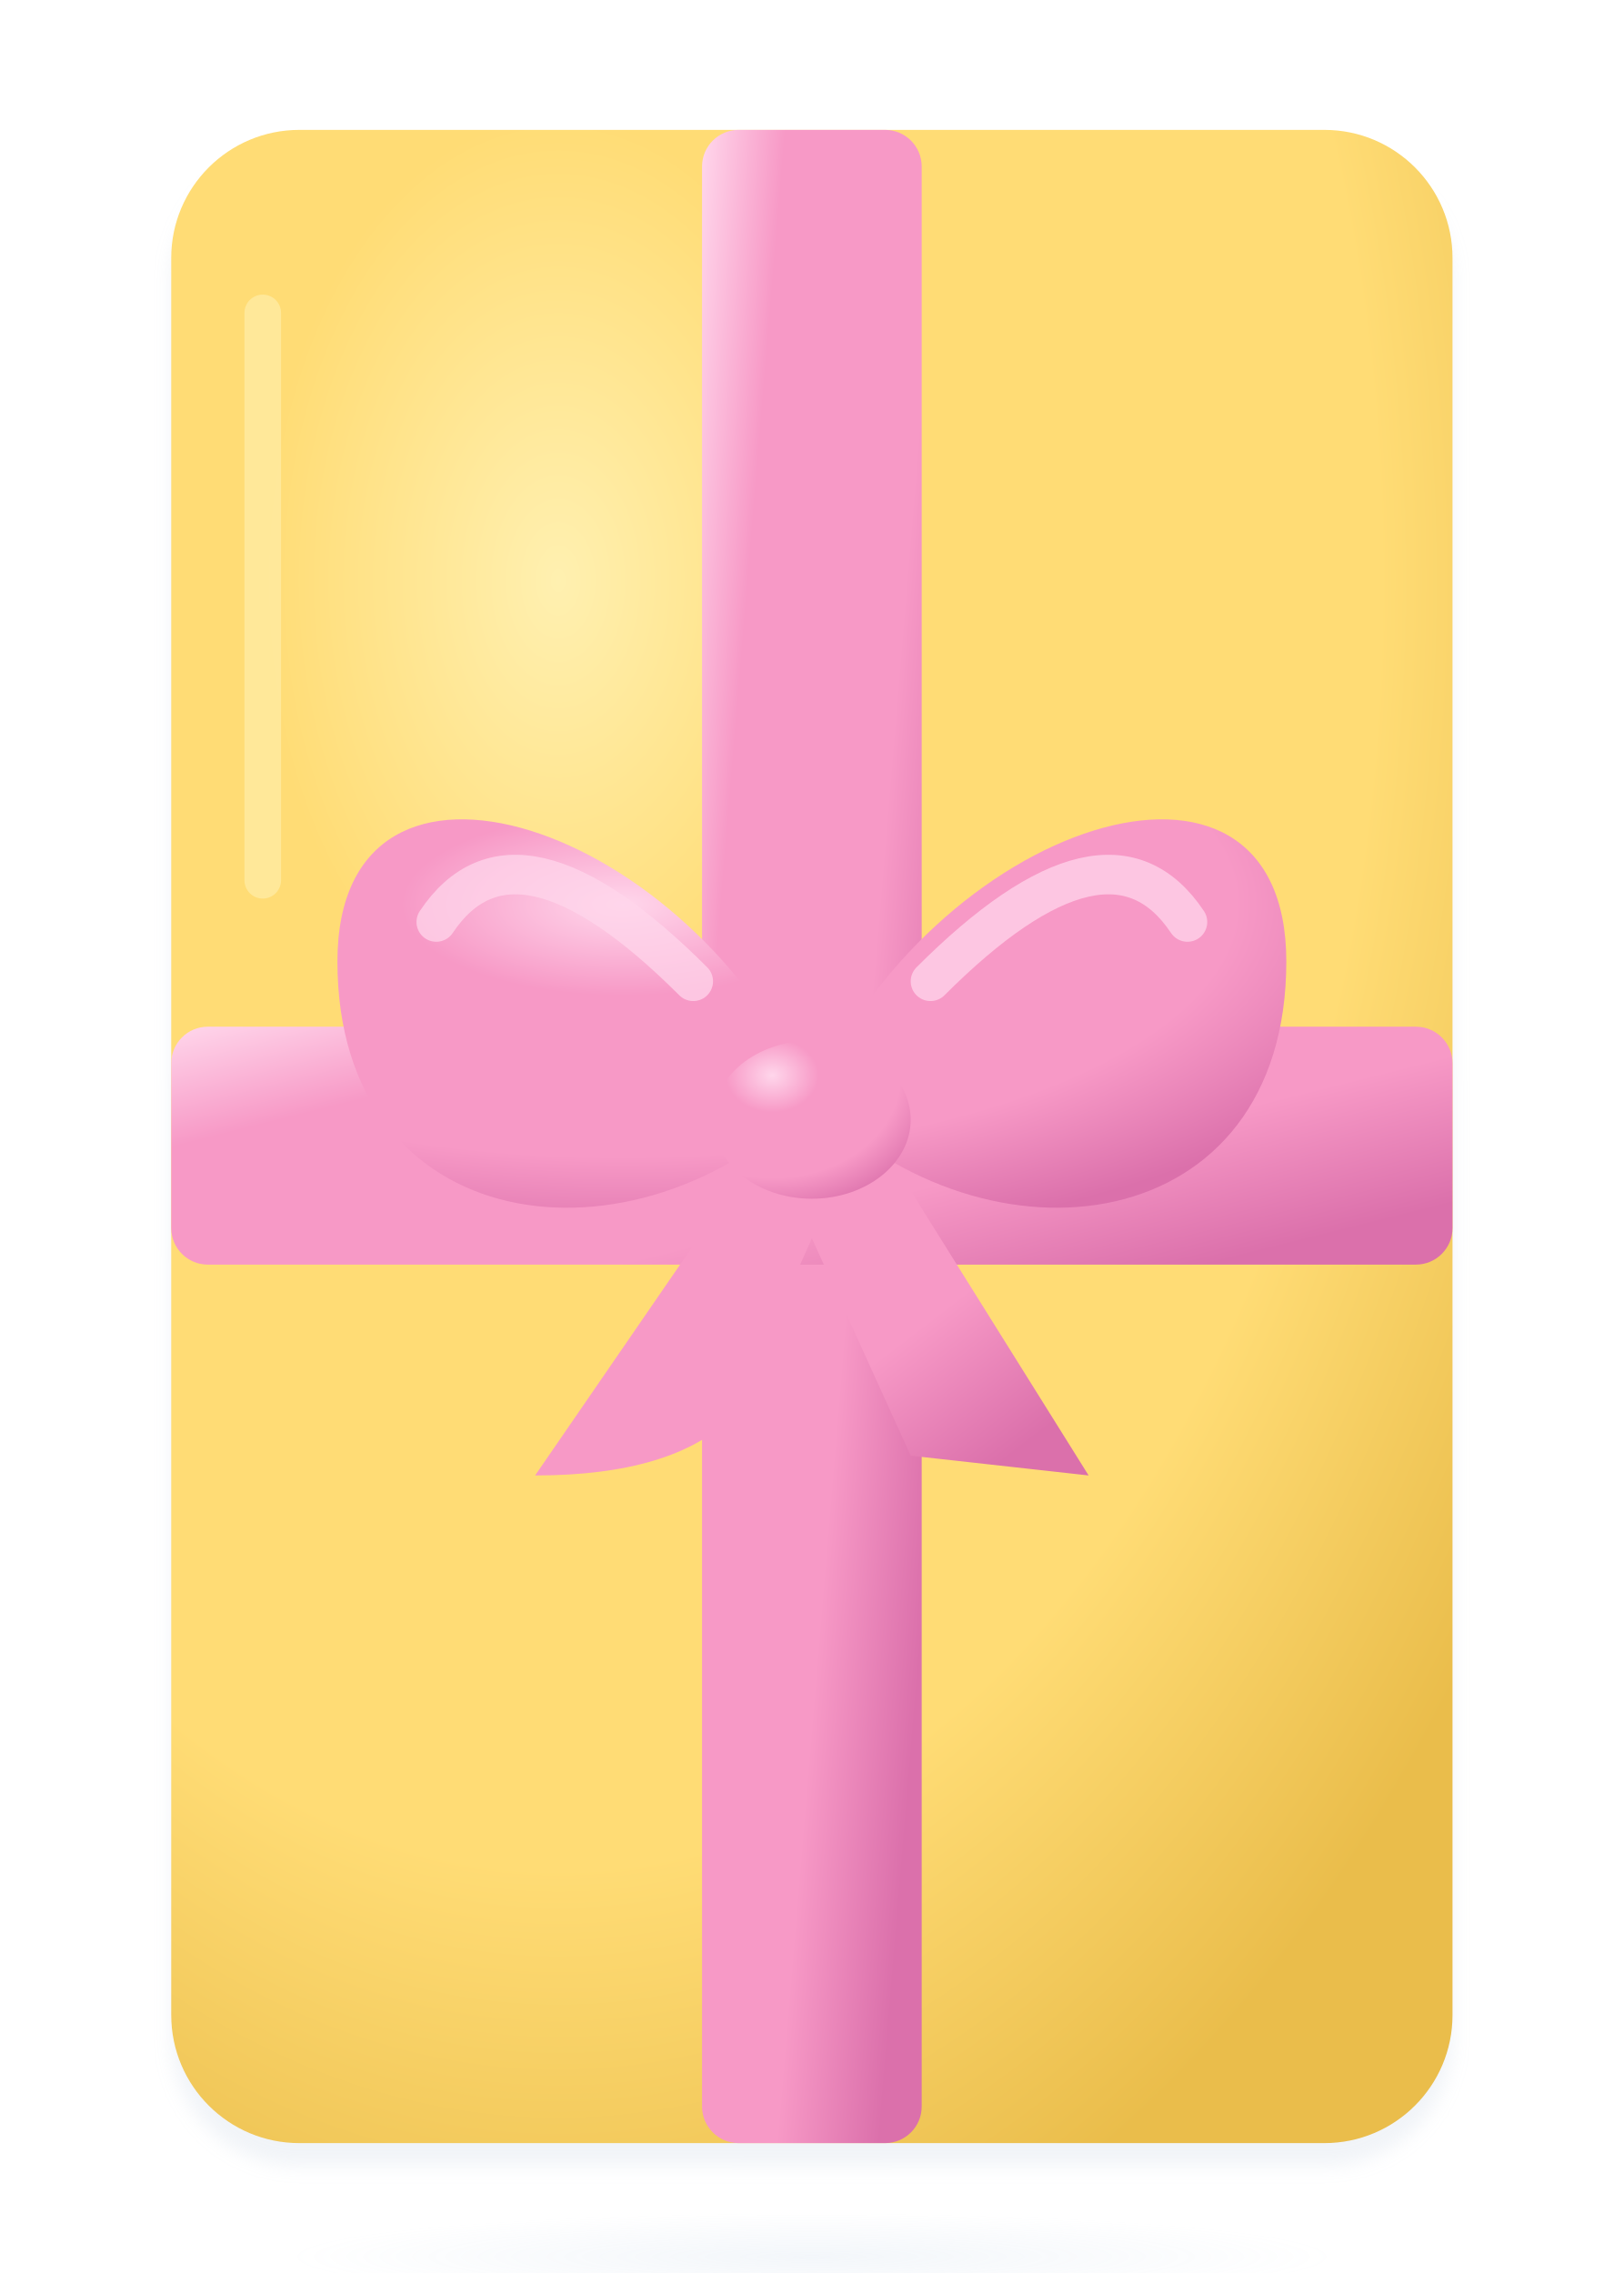
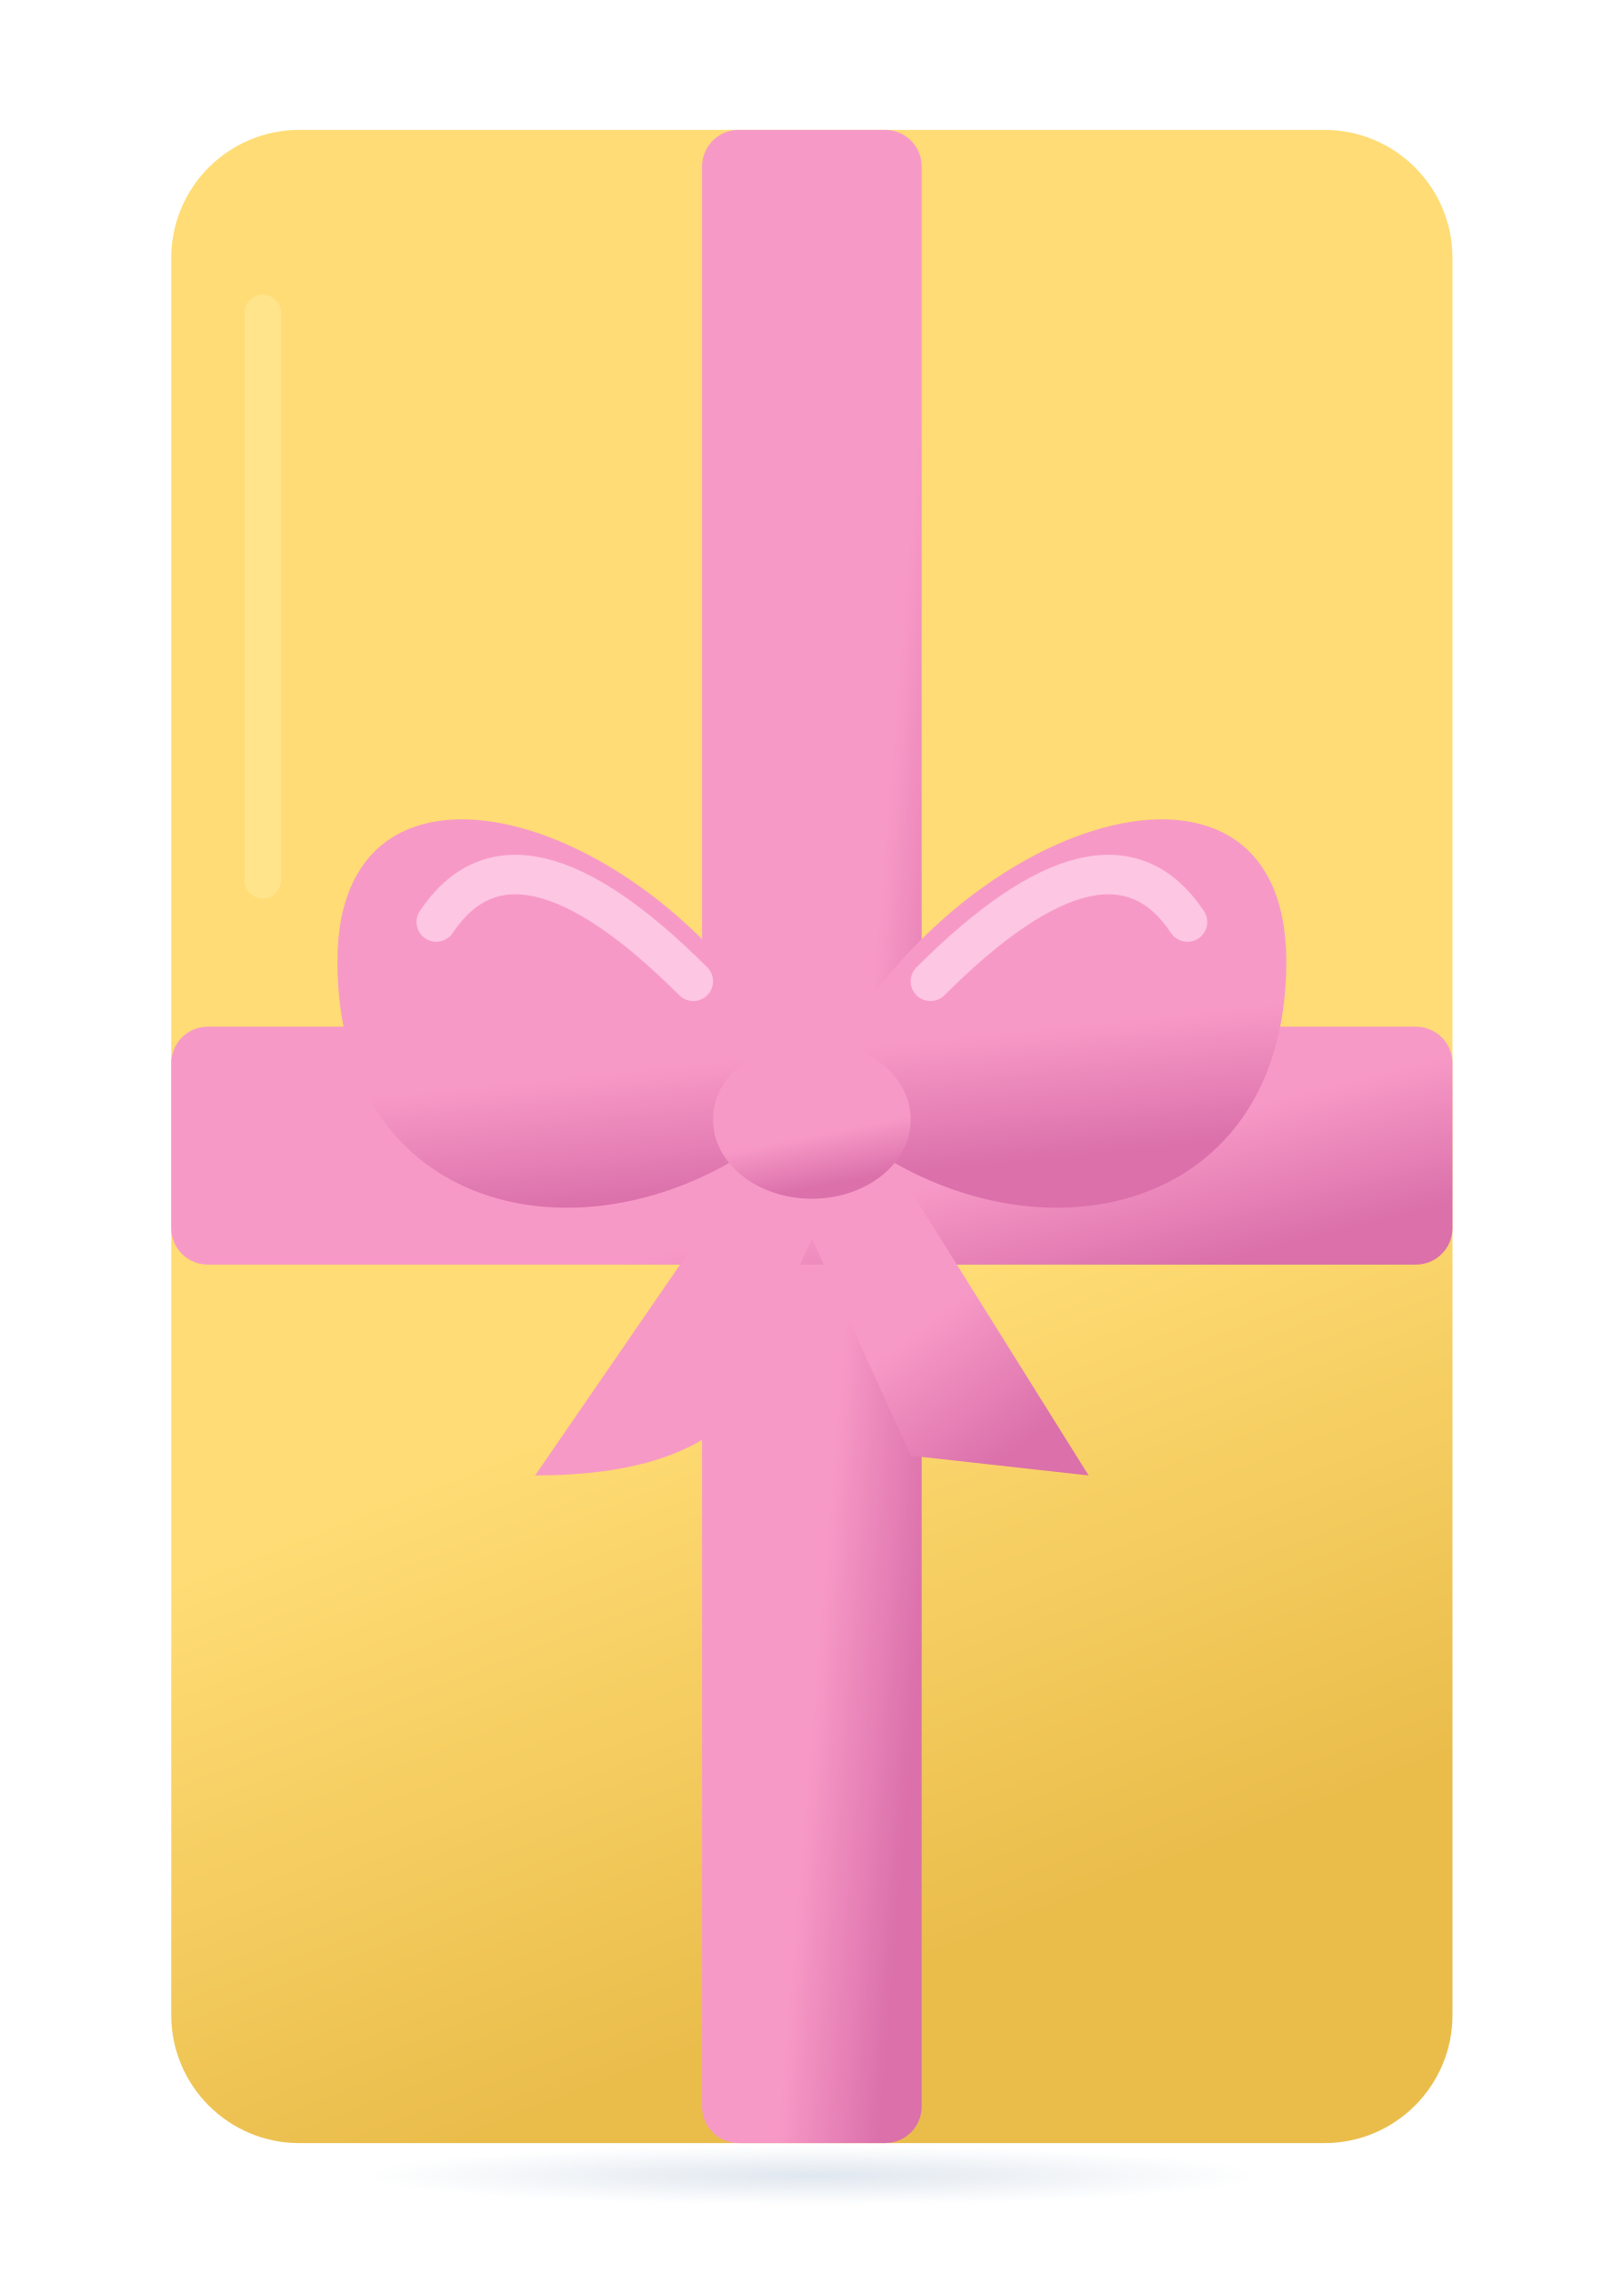
<svg xmlns="http://www.w3.org/2000/svg" viewBox="0 0 100 140" width="100" height="140" preserveAspectRatio="xMidYMid meet">
  <defs>
-     <radialGradient id="yellow" cx="30%" cy="22%" r="90%">
-       <stop stop-color="#fff0b0" />
-       <stop offset=".26" stop-color="#ffdc75" />
-       <stop offset=".72" stop-color="#ffdc75" />
+     <linearGradient id="yellow" x1="0" y1="0" x2=".25" y2="1">
+       <stop stop-color="#ffdc75" />
+       <stop offset=".68" stop-color="#ffdc75" />
      <stop offset="1" stop-color="#eabd4b" />
-     </radialGradient>
+     </linearGradient>
    <linearGradient id="pink-linear" x1="0" y1="0" x2="1" y2=".75">
-       <stop stop-color="#ffd6eb" />
-       <stop offset=".24" stop-color="#f799c6" />
+       <stop stop-color="#f799c6" />
      <stop offset=".7" stop-color="#f799c6" />
      <stop offset="1" stop-color="#db70ab" />
    </linearGradient>
-     <radialGradient id="pink" cx="30%" cy="22%" r="90%">
-       <stop stop-color="#ffd6eb" />
-       <stop offset=".26" stop-color="#f799c6" />
-       <stop offset=".72" stop-color="#f799c6" />
+     <linearGradient id="pink" x1="0" y1="0" x2=".25" y2="1">
+       <stop stop-color="#f799c6" />
+       <stop offset=".68" stop-color="#f799c6" />
      <stop offset="1" stop-color="#db70ab" />
+     </linearGradient>
+     <radialGradient id="floor-shadow">
+       <stop stop-color="#6486ad" stop-opacity=".2" />
+       <stop offset=".5" stop-color="#6486ad" stop-opacity=".1" />
+       <stop offset="1" stop-color="#6486ad" stop-opacity="0" />
    </radialGradient>
-     <radialGradient id="floor-shadow">
-       <stop stop-color="#9db9d8" stop-opacity=".12" />
-       <stop offset=".6" stop-color="#9db9d8" stop-opacity=".05" />
-       <stop offset="1" stop-color="#9db9d8" stop-opacity="0" />
-     </radialGradient>
-     <filter id="object-shadow" filterUnits="userSpaceOnUse" x="-10" y="-10" width="120" height="164" color-interpolation-filters="sRGB">
-       <feGaussianBlur in="SourceAlpha" stdDeviation=".55" result="soft-shadow" />
-       <feOffset in="soft-shadow" dy="1.4" result="offset-shadow" />
-       <feFlood flood-color="#96acce" flood-opacity=".14" />
-       <feComposite in2="offset-shadow" operator="in" />
-       <feMerge>
-         <feMergeNode />
-         <feMergeNode in="SourceGraphic" />
-       </feMerge>
-     </filter>
  </defs>
-   <ellipse cx="50.0" cy="139" rx="32.0" ry="2.7" fill="url(#floor-shadow)" />
-   <g filter="url(#object-shadow)">
-     <g id="item-model" transform="translate(-6.363636 -14.54546) scale(1.127273)">
-       <rect x="15" y="20" width="70" height="110" rx="7" fill="url(#yellow)" />
-       <rect x="44" y="20" width="12" height="110" rx="2" fill="url(#pink-linear)" />
-       <rect x="15" y="69" width="70" height="13" rx="2" fill="url(#pink-linear)" />
-       <g transform="translate(50 73) scale(1.08)">
-         <path d="M0 0 C-6 -14 -24 -20 -24 -7 C-24 7 -9 9 0 0Z M0 0 C6 -14 24 -20 24 -7 C24 7 9 9 0 0Z" fill="url(#pink)" />
-         <path d="M-3 3 L-14 19 Q-7 19 -4 16 L0 7 L5 18 L14 19 L4 3Z" fill="url(#pink-linear)" />
-         <path d="M-19 -9 Q-15 -15 -6 -6 M6 -6 Q15 -15 19 -9" fill="none" stroke="#ffd6eb" stroke-width="2" stroke-linecap="round" stroke-linejoin="round" opacity=".75" />
-         <ellipse cx="0" cy="1" rx="5" ry="4" fill="url(#pink)" />
-       </g>
-       <path d="M20 30 V61" fill="none" stroke="#fff0b0" stroke-width="2" stroke-linecap="round" stroke-linejoin="round" opacity=".6" />
+   <ellipse cx="50.0" cy="134" rx="28" ry="1.8" fill="url(#floor-shadow)" />
+   <g id="item-model" transform="translate(-6.363636 -14.54546) scale(1.127273)">
+     <rect x="15" y="20" width="70" height="110" rx="7" fill="url(#yellow)" />
+     <rect x="44" y="20" width="12" height="110" rx="2" fill="url(#pink-linear)" />
+     <rect x="15" y="69" width="70" height="13" rx="2" fill="url(#pink-linear)" />
+     <g transform="translate(50 73) scale(1.08)">
+       <path d="M0 0 C-6 -14 -24 -20 -24 -7 C-24 7 -9 9 0 0Z M0 0 C6 -14 24 -20 24 -7 C24 7 9 9 0 0Z" fill="url(#pink)" />
+       <path d="M-3 3 L-14 19 Q-7 19 -4 16 L0 7 L5 18 L14 19 L4 3Z" fill="url(#pink-linear)" />
+       <path d="M-19 -9 Q-15 -15 -6 -6 M6 -6 Q15 -15 19 -9" fill="none" stroke="#ffd6eb" stroke-width="2" stroke-linecap="round" stroke-linejoin="round" opacity=".75" />
+       <ellipse cx="0" cy="1" rx="5" ry="4" fill="url(#pink)" />
    </g>
+     <path d="M20 30 V61" fill="none" stroke="#fff0b0" stroke-width="2" stroke-linecap="round" stroke-linejoin="round" opacity=".4" />
  </g>
</svg>
